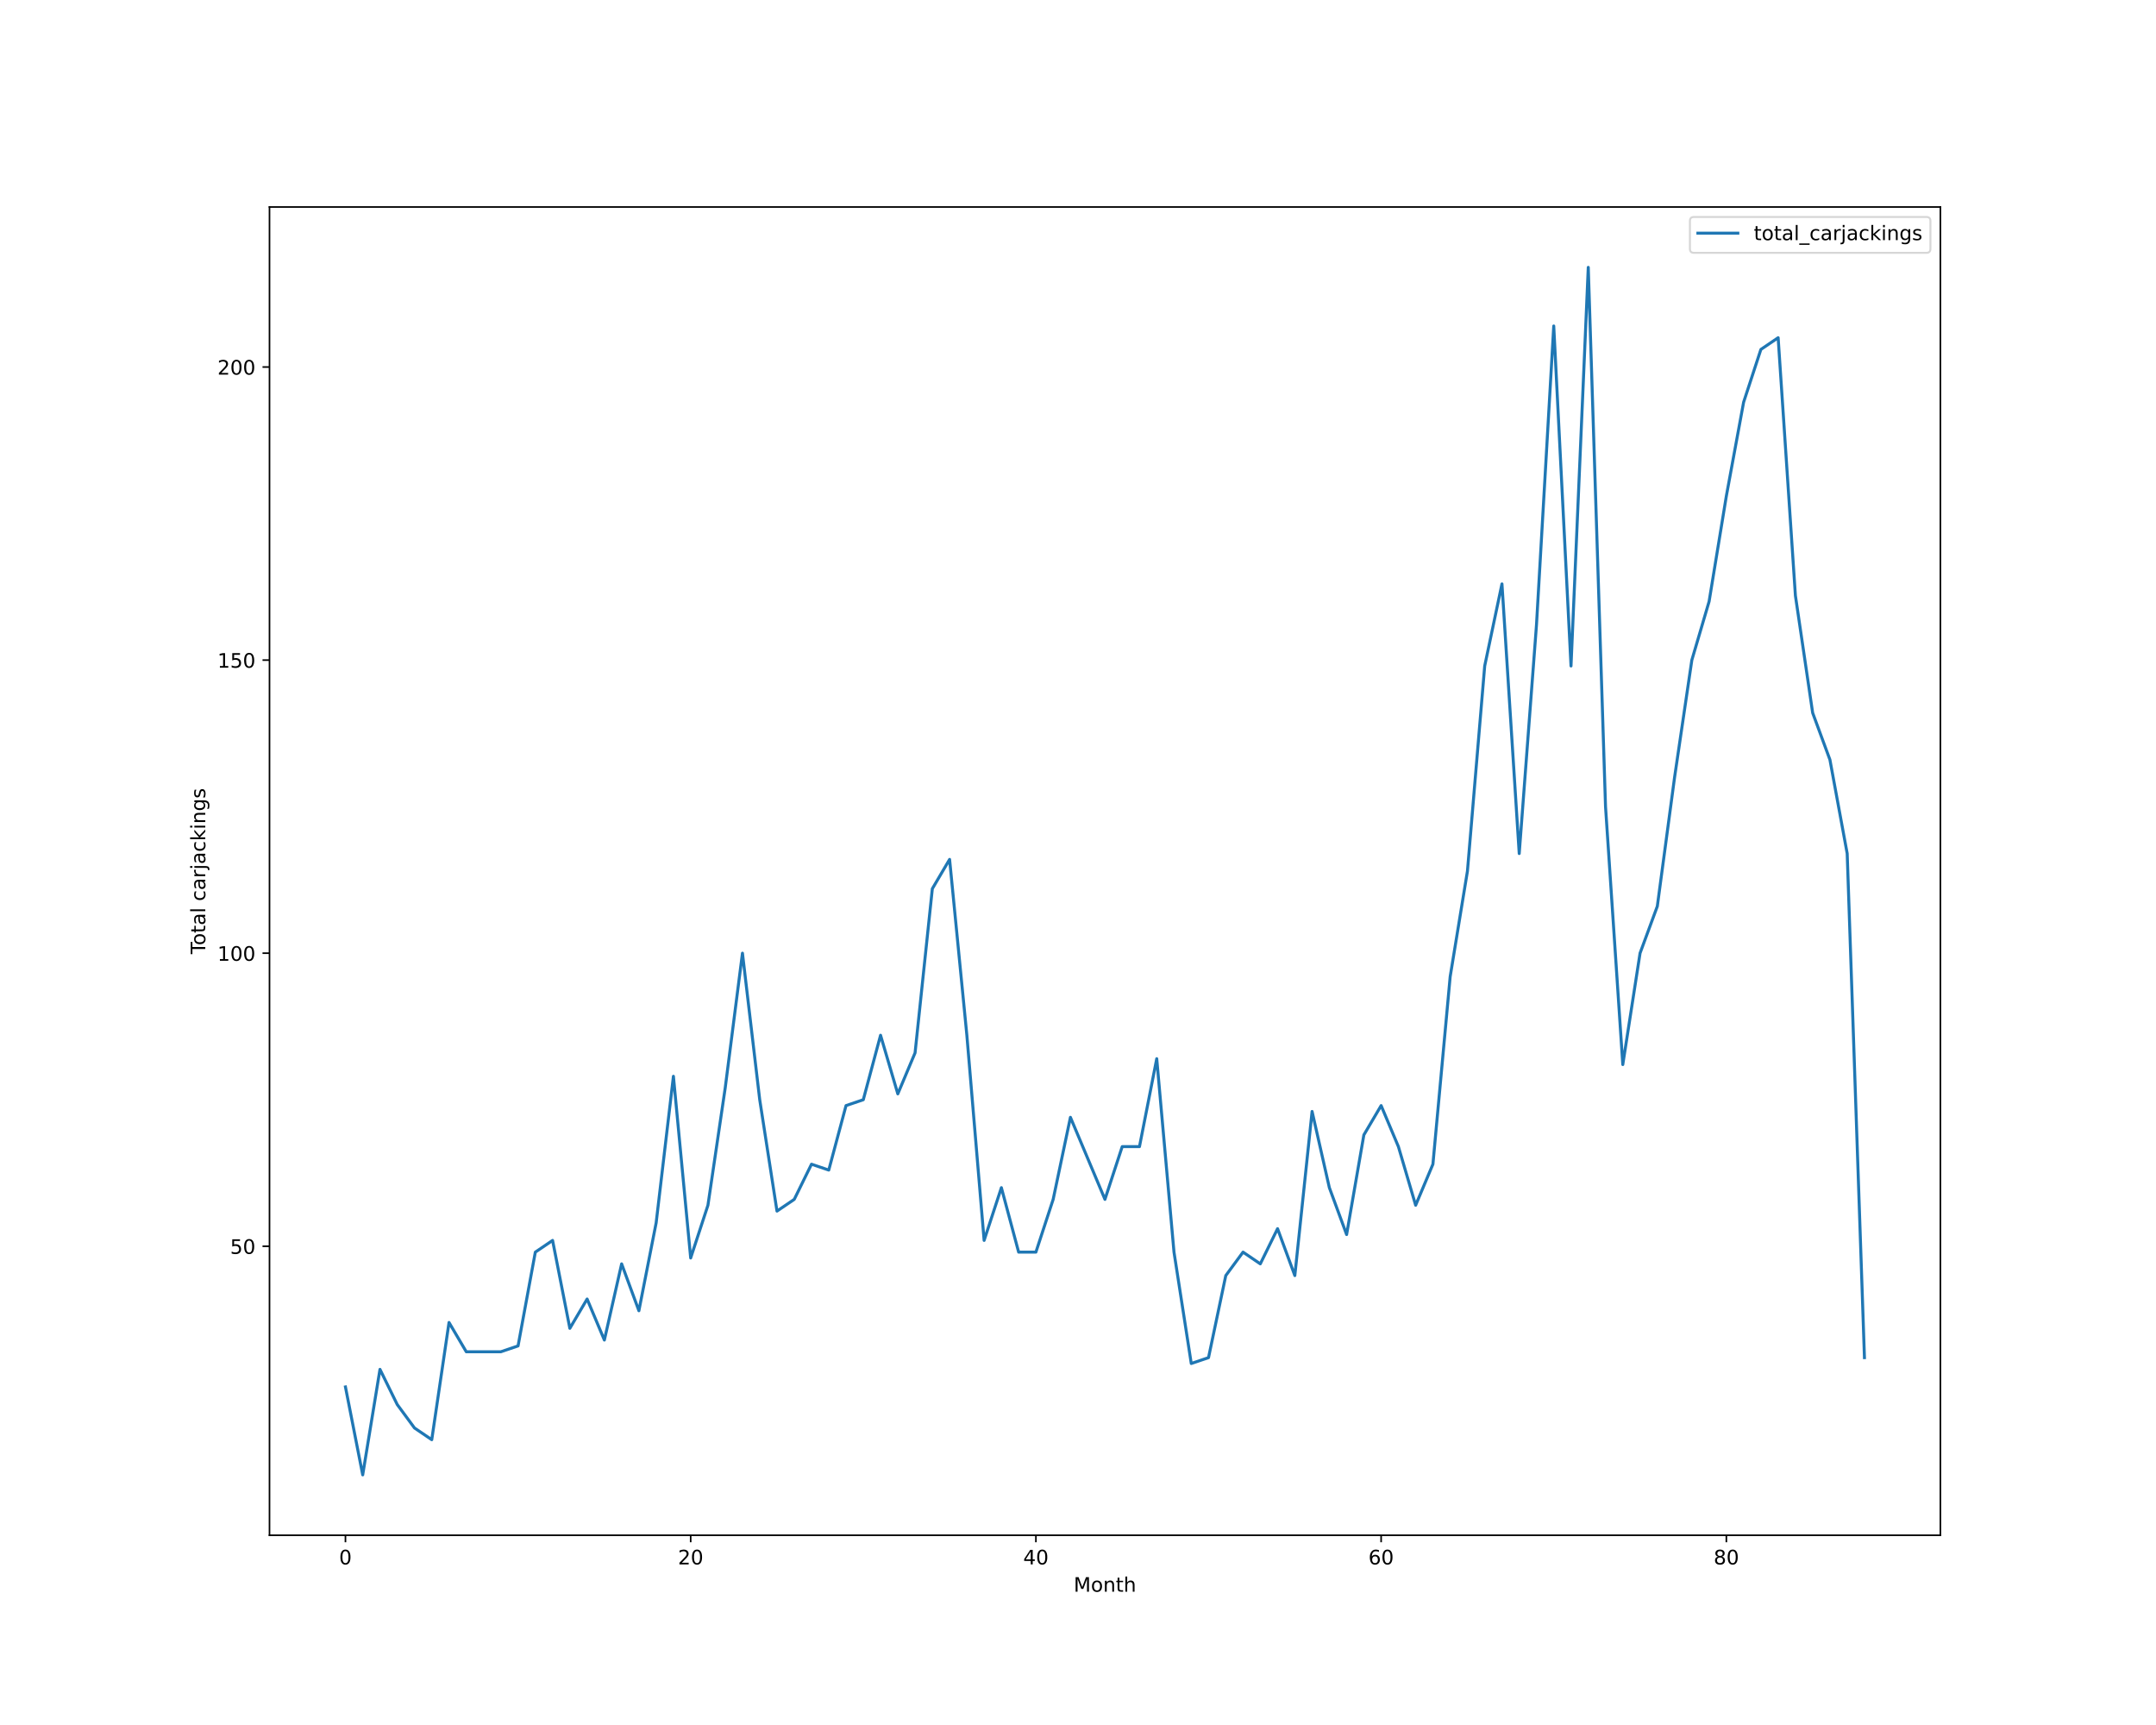
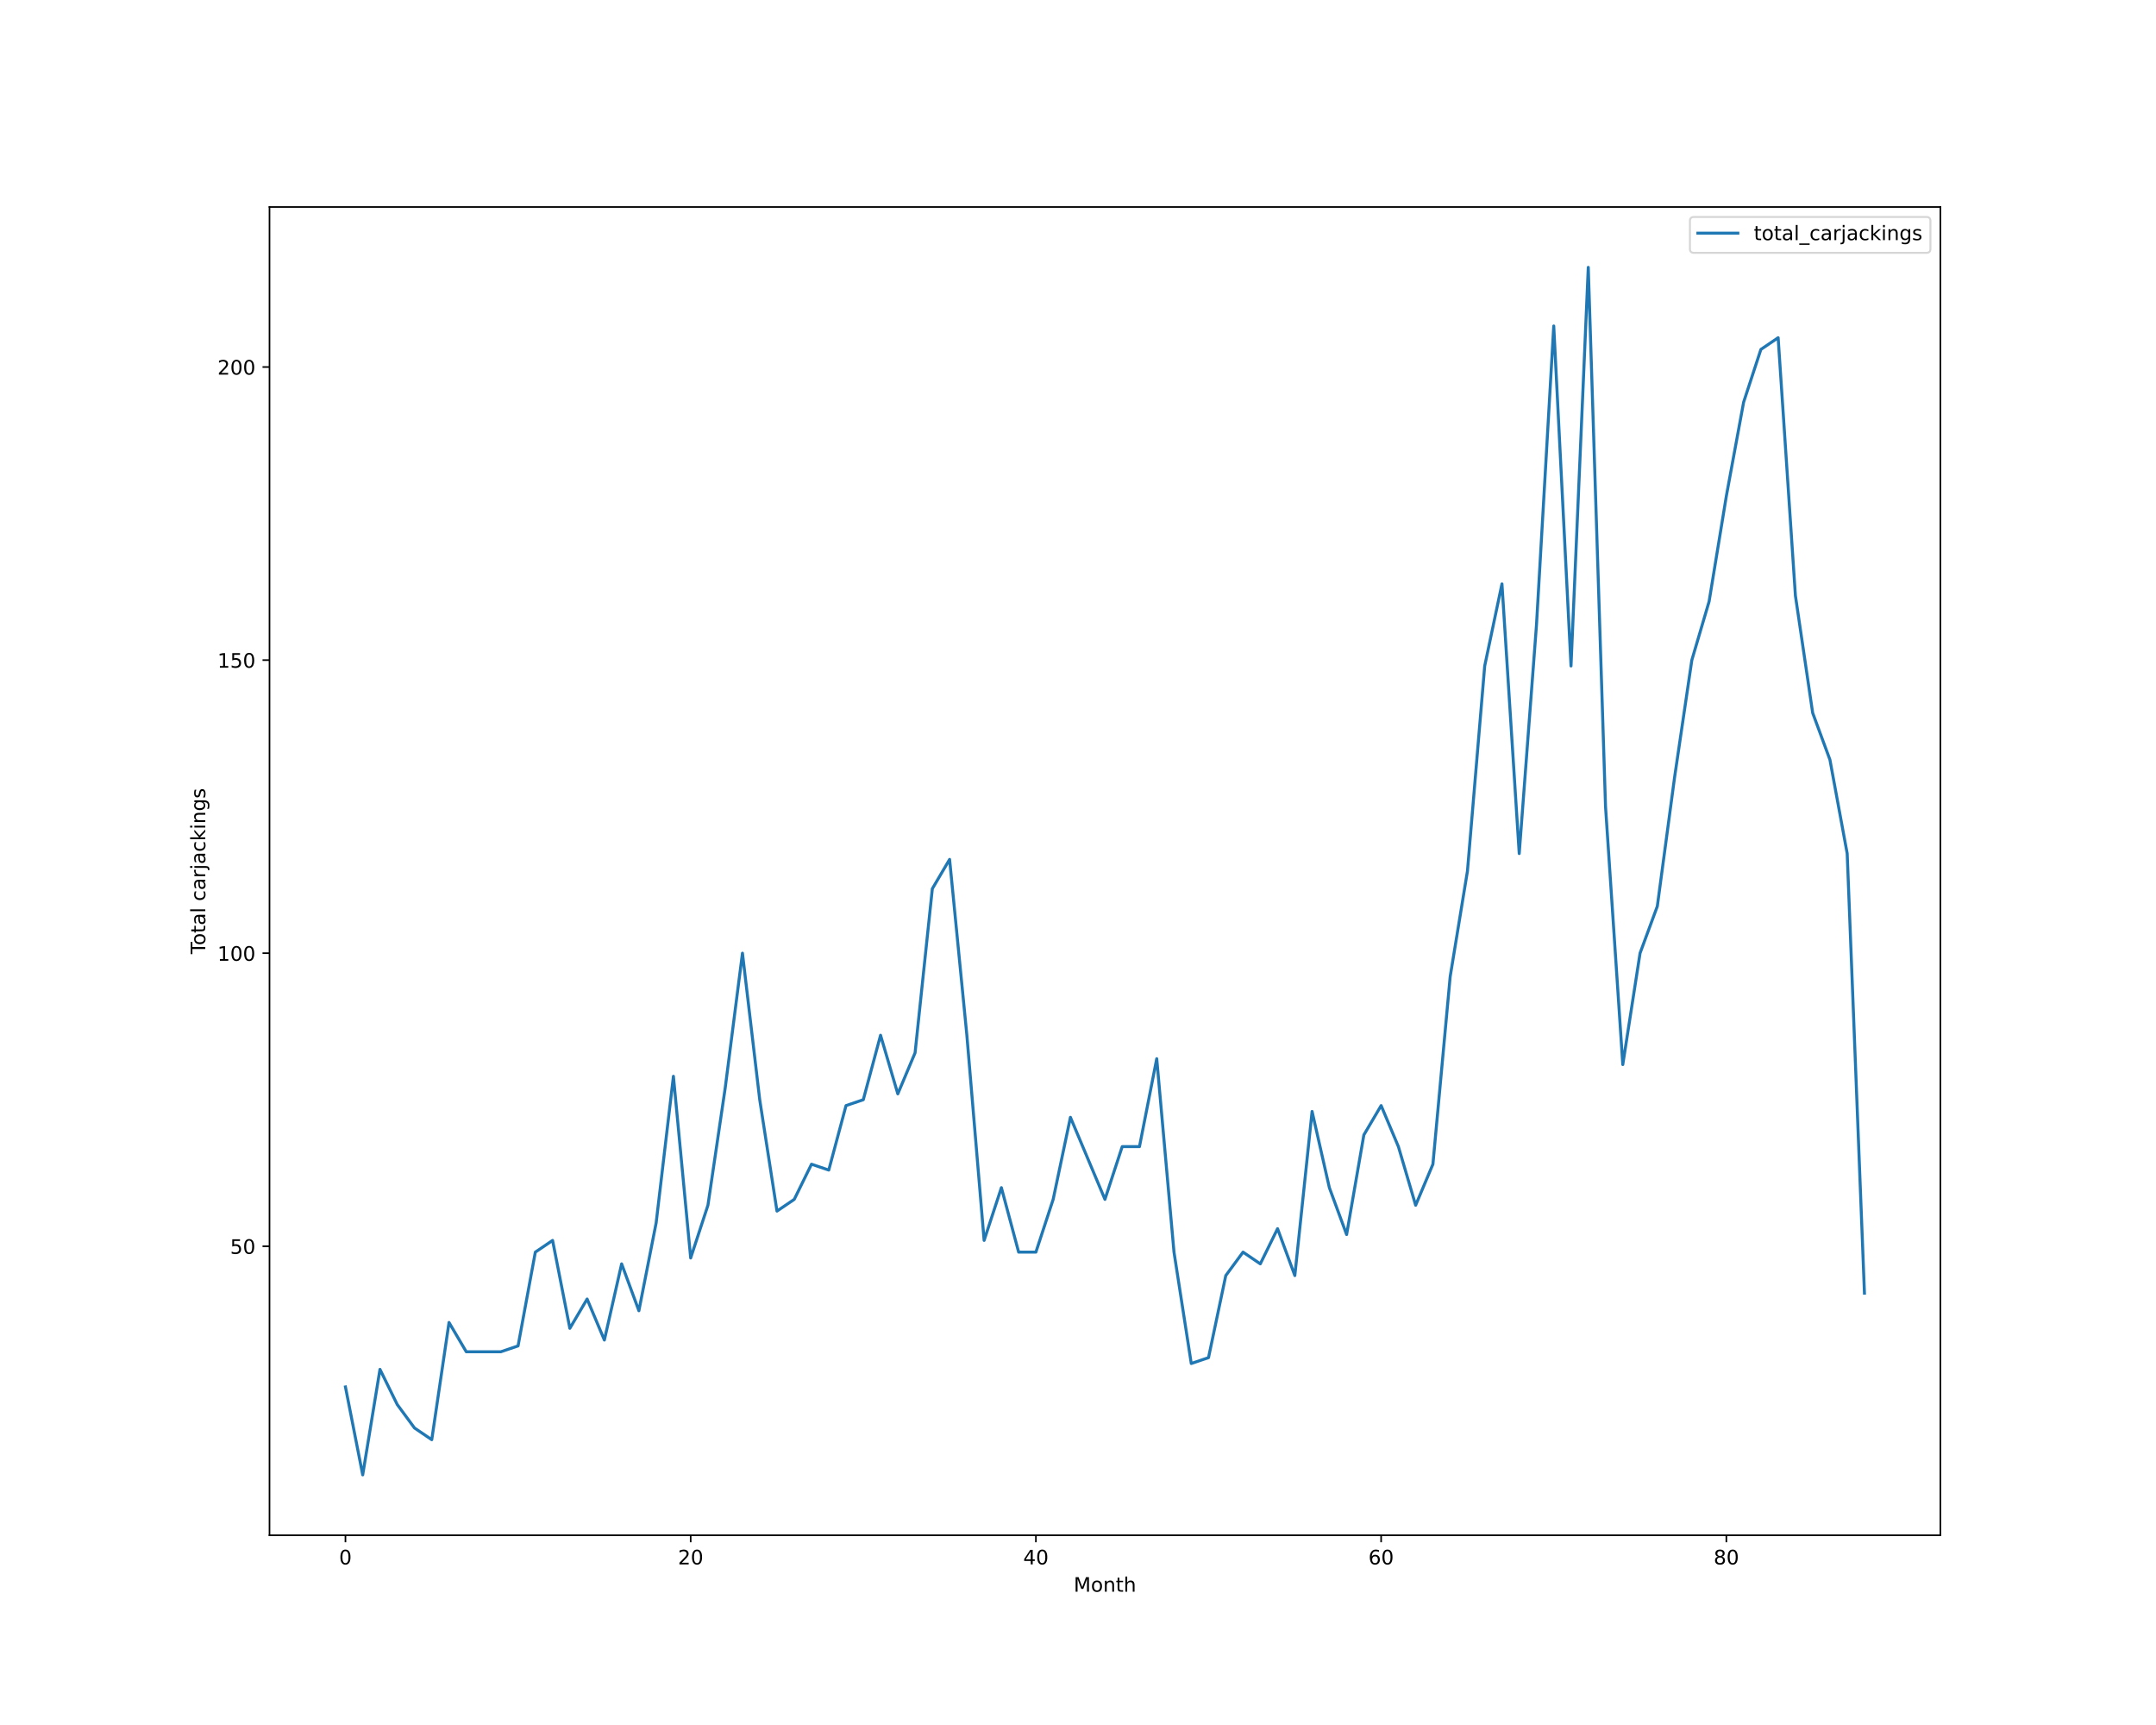
<svg xmlns="http://www.w3.org/2000/svg" xmlns:xlink="http://www.w3.org/1999/xlink" height="864pt" version="1.1" viewBox="0 0 1080 864" width="1080pt">
  <defs>
    <style type="text/css">*{stroke-linecap:butt;stroke-linejoin:round;}</style>
  </defs>
  <g id="figure_1">
    <g id="patch_1">
      <path d="M 0 864  L 1080 864  L 1080 0  L 0 0  z " style="fill:#ffffff;" />
    </g>
    <g id="axes_1">
      <g id="patch_2">
        <path d="M 135 768.96  L 972 768.96  L 972 103.68  L 135 103.68  z " style="fill:#ffffff;" />
      </g>
      <g id="matplotlib.axis_1">
        <g id="xtick_1">
          <g id="line2d_1">
            <defs>
-               <path d="M 0 0  L 0 3.5  " id="mccd977912f" style="stroke:#000000;stroke-width:0.8;" />
-             </defs>
-             <g>
-               <use style="stroke:#000000;stroke-width:0.8;" x="173.045" xlink:href="#mccd977912f" y="768.96" />
+               <path d="M 0 0  L 0 3.5  " id="m29bac54027" style="stroke:#000000;stroke-width:0.8;" />
+             </defs>
+             <g>
+               <use style="stroke:#000000;stroke-width:0.8;" x="173.045" xlink:href="#m29bac54027" y="768.96" />
            </g>
          </g>
          <g id="text_1">
            <g transform="translate(169.8642 783.5584)scale(0.1 -0.1)">
              <defs>
                <path d="M 2034 4250  Q 1547 4250 1301 3770  Q 1056 3291 1056 2328  Q 1056 1369 1301 889  Q 1547 409 2034 409  Q 2525 409 2770 889  Q 3016 1369 3016 2328  Q 3016 3291 2770 3770  Q 2525 4250 2034 4250  z M 2034 4750  Q 2819 4750 3233 4129  Q 3647 3509 3647 2328  Q 3647 1150 3233 529  Q 2819 -91 2034 -91  Q 1250 -91 836 529  Q 422 1150 422 2328  Q 422 3509 836 4129  Q 1250 4750 2034 4750  z " id="DejaVuSans-30" transform="scale(0.015625)" />
              </defs>
              <use xlink:href="#DejaVuSans-30" />
            </g>
          </g>
        </g>
        <g id="xtick_2">
          <g id="line2d_2">
            <g>
-               <use style="stroke:#000000;stroke-width:0.8;" x="345.979" xlink:href="#mccd977912f" y="768.96" />
+               <use style="stroke:#000000;stroke-width:0.8;" x="345.979" xlink:href="#m29bac54027" y="768.96" />
            </g>
          </g>
          <g id="text_2">
            <g transform="translate(339.6168 783.5584)scale(0.1 -0.1)">
              <defs>
                <path d="M 1228 531  L 3431 531  L 3431 0  L 469 0  L 469 531  Q 828 903 1448 1529  Q 2069 2156 2228 2338  Q 2531 2678 2651 2914  Q 2772 3150 2772 3378  Q 2772 3750 2511 3984  Q 2250 4219 1831 4219  Q 1534 4219 1204 4116  Q 875 4013 500 3803  L 500 4441  Q 881 4594 1212 4672  Q 1544 4750 1819 4750  Q 2544 4750 2975 4387  Q 3406 4025 3406 3419  Q 3406 3131 3298 2873  Q 3191 2616 2906 2266  Q 2828 2175 2409 1742  Q 1991 1309 1228 531  z " id="DejaVuSans-32" transform="scale(0.015625)" />
              </defs>
              <use xlink:href="#DejaVuSans-32" />
              <use x="63.623" xlink:href="#DejaVuSans-30" />
            </g>
          </g>
        </g>
        <g id="xtick_3">
          <g id="line2d_3">
            <g>
-               <use style="stroke:#000000;stroke-width:0.8;" x="518.913" xlink:href="#mccd977912f" y="768.96" />
+               <use style="stroke:#000000;stroke-width:0.8;" x="518.913" xlink:href="#m29bac54027" y="768.96" />
            </g>
          </g>
          <g id="text_3">
            <g transform="translate(512.5507 783.5584)scale(0.1 -0.1)">
              <defs>
                <path d="M 2419 4116  L 825 1625  L 2419 1625  L 2419 4116  z M 2253 4666  L 3047 4666  L 3047 1625  L 3713 1625  L 3713 1100  L 3047 1100  L 3047 0  L 2419 0  L 2419 1100  L 313 1100  L 313 1709  L 2253 4666  z " id="DejaVuSans-34" transform="scale(0.015625)" />
              </defs>
              <use xlink:href="#DejaVuSans-34" />
              <use x="63.623" xlink:href="#DejaVuSans-30" />
            </g>
          </g>
        </g>
        <g id="xtick_4">
          <g id="line2d_4">
            <g>
-               <use style="stroke:#000000;stroke-width:0.8;" x="691.847" xlink:href="#mccd977912f" y="768.96" />
+               <use style="stroke:#000000;stroke-width:0.8;" x="691.847" xlink:href="#m29bac54027" y="768.96" />
            </g>
          </g>
          <g id="text_4">
            <g transform="translate(685.4846 783.5584)scale(0.1 -0.1)">
              <defs>
                <path d="M 2113 2584  Q 1688 2584 1439 2293  Q 1191 2003 1191 1497  Q 1191 994 1439 701  Q 1688 409 2113 409  Q 2538 409 2786 701  Q 3034 994 3034 1497  Q 3034 2003 2786 2293  Q 2538 2584 2113 2584  z M 3366 4563  L 3366 3988  Q 3128 4100 2886 4159  Q 2644 4219 2406 4219  Q 1781 4219 1451 3797  Q 1122 3375 1075 2522  Q 1259 2794 1537 2939  Q 1816 3084 2150 3084  Q 2853 3084 3261 2657  Q 3669 2231 3669 1497  Q 3669 778 3244 343  Q 2819 -91 2113 -91  Q 1303 -91 875 529  Q 447 1150 447 2328  Q 447 3434 972 4092  Q 1497 4750 2381 4750  Q 2619 4750 2861 4703  Q 3103 4656 3366 4563  z " id="DejaVuSans-36" transform="scale(0.015625)" />
              </defs>
              <use xlink:href="#DejaVuSans-36" />
              <use x="63.623" xlink:href="#DejaVuSans-30" />
            </g>
          </g>
        </g>
        <g id="xtick_5">
          <g id="line2d_5">
            <g>
-               <use style="stroke:#000000;stroke-width:0.8;" x="864.781" xlink:href="#mccd977912f" y="768.96" />
+               <use style="stroke:#000000;stroke-width:0.8;" x="864.781" xlink:href="#m29bac54027" y="768.96" />
            </g>
          </g>
          <g id="text_5">
            <g transform="translate(858.4185 783.5584)scale(0.1 -0.1)">
              <defs>
                <path d="M 2034 2216  Q 1584 2216 1326 1975  Q 1069 1734 1069 1313  Q 1069 891 1326 650  Q 1584 409 2034 409  Q 2484 409 2743 651  Q 3003 894 3003 1313  Q 3003 1734 2745 1975  Q 2488 2216 2034 2216  z M 1403 2484  Q 997 2584 770 2862  Q 544 3141 544 3541  Q 544 4100 942 4425  Q 1341 4750 2034 4750  Q 2731 4750 3128 4425  Q 3525 4100 3525 3541  Q 3525 3141 3298 2862  Q 3072 2584 2669 2484  Q 3125 2378 3379 2068  Q 3634 1759 3634 1313  Q 3634 634 3220 271  Q 2806 -91 2034 -91  Q 1263 -91 848 271  Q 434 634 434 1313  Q 434 1759 690 2068  Q 947 2378 1403 2484  z M 1172 3481  Q 1172 3119 1398 2916  Q 1625 2713 2034 2713  Q 2441 2713 2670 2916  Q 2900 3119 2900 3481  Q 2900 3844 2670 4047  Q 2441 4250 2034 4250  Q 1625 4250 1398 4047  Q 1172 3844 1172 3481  z " id="DejaVuSans-38" transform="scale(0.015625)" />
              </defs>
              <use xlink:href="#DejaVuSans-38" />
              <use x="63.623" xlink:href="#DejaVuSans-30" />
            </g>
          </g>
        </g>
        <g id="text_6">
          <g transform="translate(537.8289 797.2366)scale(0.1 -0.1)">
            <defs>
              <path d="M 628 4666  L 1569 4666  L 2759 1491  L 3956 4666  L 4897 4666  L 4897 0  L 4281 0  L 4281 4097  L 3078 897  L 2444 897  L 1241 4097  L 1241 0  L 628 0  L 628 4666  z " id="DejaVuSans-4d" transform="scale(0.015625)" />
              <path d="M 1959 3097  Q 1497 3097 1228 2736  Q 959 2375 959 1747  Q 959 1119 1226 758  Q 1494 397 1959 397  Q 2419 397 2687 759  Q 2956 1122 2956 1747  Q 2956 2369 2687 2733  Q 2419 3097 1959 3097  z M 1959 3584  Q 2709 3584 3137 3096  Q 3566 2609 3566 1747  Q 3566 888 3137 398  Q 2709 -91 1959 -91  Q 1206 -91 779 398  Q 353 888 353 1747  Q 353 2609 779 3096  Q 1206 3584 1959 3584  z " id="DejaVuSans-6f" transform="scale(0.015625)" />
              <path d="M 3513 2113  L 3513 0  L 2938 0  L 2938 2094  Q 2938 2591 2744 2837  Q 2550 3084 2163 3084  Q 1697 3084 1428 2787  Q 1159 2491 1159 1978  L 1159 0  L 581 0  L 581 3500  L 1159 3500  L 1159 2956  Q 1366 3272 1645 3428  Q 1925 3584 2291 3584  Q 2894 3584 3203 3211  Q 3513 2838 3513 2113  z " id="DejaVuSans-6e" transform="scale(0.015625)" />
              <path d="M 1172 4494  L 1172 3500  L 2356 3500  L 2356 3053  L 1172 3053  L 1172 1153  Q 1172 725 1289 603  Q 1406 481 1766 481  L 2356 481  L 2356 0  L 1766 0  Q 1100 0 847 248  Q 594 497 594 1153  L 594 3053  L 172 3053  L 172 3500  L 594 3500  L 594 4494  L 1172 4494  z " id="DejaVuSans-74" transform="scale(0.015625)" />
              <path d="M 3513 2113  L 3513 0  L 2938 0  L 2938 2094  Q 2938 2591 2744 2837  Q 2550 3084 2163 3084  Q 1697 3084 1428 2787  Q 1159 2491 1159 1978  L 1159 0  L 581 0  L 581 4863  L 1159 4863  L 1159 2956  Q 1366 3272 1645 3428  Q 1925 3584 2291 3584  Q 2894 3584 3203 3211  Q 3513 2838 3513 2113  z " id="DejaVuSans-68" transform="scale(0.015625)" />
            </defs>
            <use xlink:href="#DejaVuSans-4d" />
            <use x="86.279" xlink:href="#DejaVuSans-6f" />
            <use x="147.461" xlink:href="#DejaVuSans-6e" />
            <use x="210.84" xlink:href="#DejaVuSans-74" />
            <use x="250.049" xlink:href="#DejaVuSans-68" />
          </g>
        </g>
      </g>
      <g id="matplotlib.axis_2">
        <g id="ytick_1">
          <g id="line2d_6">
            <defs>
-               <path d="M 0 0  L -3.5 0  " id="m33212457d6" style="stroke:#000000;stroke-width:0.8;" />
-             </defs>
-             <g>
-               <use style="stroke:#000000;stroke-width:0.8;" x="135" xlink:href="#m33212457d6" y="624.219" />
+               <path d="M 0 0  L -3.5 0  " id="m64311324d1" style="stroke:#000000;stroke-width:0.8;" />
+             </defs>
+             <g>
+               <use style="stroke:#000000;stroke-width:0.8;" x="135" xlink:href="#m64311324d1" y="624.219" />
            </g>
          </g>
          <g id="text_7">
            <g transform="translate(115.275 628.0182)scale(0.1 -0.1)">
              <defs>
                <path d="M 691 4666  L 3169 4666  L 3169 4134  L 1269 4134  L 1269 2991  Q 1406 3038 1543 3061  Q 1681 3084 1819 3084  Q 2600 3084 3056 2656  Q 3513 2228 3513 1497  Q 3513 744 3044 326  Q 2575 -91 1722 -91  Q 1428 -91 1123 -41  Q 819 9 494 109  L 494 744  Q 775 591 1075 516  Q 1375 441 1709 441  Q 2250 441 2565 725  Q 2881 1009 2881 1497  Q 2881 1984 2565 2268  Q 2250 2553 1709 2553  Q 1456 2553 1204 2497  Q 953 2441 691 2322  L 691 4666  z " id="DejaVuSans-35" transform="scale(0.015625)" />
              </defs>
              <use xlink:href="#DejaVuSans-35" />
              <use x="63.623" xlink:href="#DejaVuSans-30" />
            </g>
          </g>
        </g>
        <g id="ytick_2">
          <g id="line2d_7">
            <g>
-               <use style="stroke:#000000;stroke-width:0.8;" x="135" xlink:href="#m33212457d6" y="477.423" />
+               <use style="stroke:#000000;stroke-width:0.8;" x="135" xlink:href="#m64311324d1" y="477.423" />
            </g>
          </g>
          <g id="text_8">
            <g transform="translate(108.9125 481.2221)scale(0.1 -0.1)">
              <defs>
                <path d="M 794 531  L 1825 531  L 1825 4091  L 703 3866  L 703 4441  L 1819 4666  L 2450 4666  L 2450 531  L 3481 531  L 3481 0  L 794 0  L 794 531  z " id="DejaVuSans-31" transform="scale(0.015625)" />
              </defs>
              <use xlink:href="#DejaVuSans-31" />
              <use x="63.623" xlink:href="#DejaVuSans-30" />
              <use x="127.246" xlink:href="#DejaVuSans-30" />
            </g>
          </g>
        </g>
        <g id="ytick_3">
          <g id="line2d_8">
            <g>
-               <use style="stroke:#000000;stroke-width:0.8;" x="135" xlink:href="#m33212457d6" y="330.627" />
+               <use style="stroke:#000000;stroke-width:0.8;" x="135" xlink:href="#m64311324d1" y="330.627" />
            </g>
          </g>
          <g id="text_9">
            <g transform="translate(108.9125 334.426)scale(0.1 -0.1)">
              <use xlink:href="#DejaVuSans-31" />
              <use x="63.623" xlink:href="#DejaVuSans-35" />
              <use x="127.246" xlink:href="#DejaVuSans-30" />
            </g>
          </g>
        </g>
        <g id="ytick_4">
          <g id="line2d_9">
            <g>
-               <use style="stroke:#000000;stroke-width:0.8;" x="135" xlink:href="#m33212457d6" y="183.831" />
+               <use style="stroke:#000000;stroke-width:0.8;" x="135" xlink:href="#m64311324d1" y="183.831" />
            </g>
          </g>
          <g id="text_10">
            <g transform="translate(108.9125 187.6299)scale(0.1 -0.1)">
              <use xlink:href="#DejaVuSans-32" />
              <use x="63.623" xlink:href="#DejaVuSans-30" />
              <use x="127.246" xlink:href="#DejaVuSans-30" />
            </g>
          </g>
        </g>
        <g id="text_11">
          <g transform="translate(102.8328 477.8888)rotate(-90)scale(0.1 -0.1)">
            <defs>
              <path d="M -19 4666  L 3928 4666  L 3928 4134  L 2272 4134  L 2272 0  L 1638 0  L 1638 4134  L -19 4134  L -19 4666  z " id="DejaVuSans-54" transform="scale(0.015625)" />
              <path d="M 2194 1759  Q 1497 1759 1228 1600  Q 959 1441 959 1056  Q 959 750 1161 570  Q 1363 391 1709 391  Q 2188 391 2477 730  Q 2766 1069 2766 1631  L 2766 1759  L 2194 1759  z M 3341 1997  L 3341 0  L 2766 0  L 2766 531  Q 2569 213 2275 61  Q 1981 -91 1556 -91  Q 1019 -91 701 211  Q 384 513 384 1019  Q 384 1609 779 1909  Q 1175 2209 1959 2209  L 2766 2209  L 2766 2266  Q 2766 2663 2505 2880  Q 2244 3097 1772 3097  Q 1472 3097 1187 3025  Q 903 2953 641 2809  L 641 3341  Q 956 3463 1253 3523  Q 1550 3584 1831 3584  Q 2591 3584 2966 3190  Q 3341 2797 3341 1997  z " id="DejaVuSans-61" transform="scale(0.015625)" />
              <path d="M 603 4863  L 1178 4863  L 1178 0  L 603 0  L 603 4863  z " id="DejaVuSans-6c" transform="scale(0.015625)" />
              <path id="DejaVuSans-20" transform="scale(0.015625)" />
              <path d="M 3122 3366  L 3122 2828  Q 2878 2963 2633 3030  Q 2388 3097 2138 3097  Q 1578 3097 1268 2742  Q 959 2388 959 1747  Q 959 1106 1268 751  Q 1578 397 2138 397  Q 2388 397 2633 464  Q 2878 531 3122 666  L 3122 134  Q 2881 22 2623 -34  Q 2366 -91 2075 -91  Q 1284 -91 818 406  Q 353 903 353 1747  Q 353 2603 823 3093  Q 1294 3584 2113 3584  Q 2378 3584 2631 3529  Q 2884 3475 3122 3366  z " id="DejaVuSans-63" transform="scale(0.015625)" />
              <path d="M 2631 2963  Q 2534 3019 2420 3045  Q 2306 3072 2169 3072  Q 1681 3072 1420 2755  Q 1159 2438 1159 1844  L 1159 0  L 581 0  L 581 3500  L 1159 3500  L 1159 2956  Q 1341 3275 1631 3429  Q 1922 3584 2338 3584  Q 2397 3584 2469 3576  Q 2541 3569 2628 3553  L 2631 2963  z " id="DejaVuSans-72" transform="scale(0.015625)" />
              <path d="M 603 3500  L 1178 3500  L 1178 -63  Q 1178 -731 923 -1031  Q 669 -1331 103 -1331  L -116 -1331  L -116 -844  L 38 -844  Q 366 -844 484 -692  Q 603 -541 603 -63  L 603 3500  z M 603 4863  L 1178 4863  L 1178 4134  L 603 4134  L 603 4863  z " id="DejaVuSans-6a" transform="scale(0.015625)" />
              <path d="M 581 4863  L 1159 4863  L 1159 1991  L 2875 3500  L 3609 3500  L 1753 1863  L 3688 0  L 2938 0  L 1159 1709  L 1159 0  L 581 0  L 581 4863  z " id="DejaVuSans-6b" transform="scale(0.015625)" />
              <path d="M 603 3500  L 1178 3500  L 1178 0  L 603 0  L 603 3500  z M 603 4863  L 1178 4863  L 1178 4134  L 603 4134  L 603 4863  z " id="DejaVuSans-69" transform="scale(0.015625)" />
              <path d="M 2906 1791  Q 2906 2416 2648 2759  Q 2391 3103 1925 3103  Q 1463 3103 1205 2759  Q 947 2416 947 1791  Q 947 1169 1205 825  Q 1463 481 1925 481  Q 2391 481 2648 825  Q 2906 1169 2906 1791  z M 3481 434  Q 3481 -459 3084 -895  Q 2688 -1331 1869 -1331  Q 1566 -1331 1297 -1286  Q 1028 -1241 775 -1147  L 775 -588  Q 1028 -725 1275 -790  Q 1522 -856 1778 -856  Q 2344 -856 2625 -561  Q 2906 -266 2906 331  L 2906 616  Q 2728 306 2450 153  Q 2172 0 1784 0  Q 1141 0 747 490  Q 353 981 353 1791  Q 353 2603 747 3093  Q 1141 3584 1784 3584  Q 2172 3584 2450 3431  Q 2728 3278 2906 2969  L 2906 3500  L 3481 3500  L 3481 434  z " id="DejaVuSans-67" transform="scale(0.015625)" />
              <path d="M 2834 3397  L 2834 2853  Q 2591 2978 2328 3040  Q 2066 3103 1784 3103  Q 1356 3103 1142 2972  Q 928 2841 928 2578  Q 928 2378 1081 2264  Q 1234 2150 1697 2047  L 1894 2003  Q 2506 1872 2764 1633  Q 3022 1394 3022 966  Q 3022 478 2636 193  Q 2250 -91 1575 -91  Q 1294 -91 989 -36  Q 684 19 347 128  L 347 722  Q 666 556 975 473  Q 1284 391 1588 391  Q 1994 391 2212 530  Q 2431 669 2431 922  Q 2431 1156 2273 1281  Q 2116 1406 1581 1522  L 1381 1569  Q 847 1681 609 1914  Q 372 2147 372 2553  Q 372 3047 722 3315  Q 1072 3584 1716 3584  Q 2034 3584 2315 3537  Q 2597 3491 2834 3397  z " id="DejaVuSans-73" transform="scale(0.015625)" />
            </defs>
            <use xlink:href="#DejaVuSans-54" />
            <use x="44.084" xlink:href="#DejaVuSans-6f" />
            <use x="105.266" xlink:href="#DejaVuSans-74" />
            <use x="144.475" xlink:href="#DejaVuSans-61" />
            <use x="205.754" xlink:href="#DejaVuSans-6c" />
            <use x="233.537" xlink:href="#DejaVuSans-20" />
            <use x="265.324" xlink:href="#DejaVuSans-63" />
            <use x="320.305" xlink:href="#DejaVuSans-61" />
            <use x="381.584" xlink:href="#DejaVuSans-72" />
            <use x="422.697" xlink:href="#DejaVuSans-6a" />
            <use x="450.48" xlink:href="#DejaVuSans-61" />
            <use x="511.76" xlink:href="#DejaVuSans-63" />
            <use x="566.74" xlink:href="#DejaVuSans-6b" />
            <use x="624.65" xlink:href="#DejaVuSans-69" />
            <use x="652.434" xlink:href="#DejaVuSans-6e" />
            <use x="715.812" xlink:href="#DejaVuSans-67" />
            <use x="779.289" xlink:href="#DejaVuSans-73" />
          </g>
        </g>
      </g>
      <g id="line2d_10">
-         <path clip-path="url(#p6c83c255a6)" d="M 173.045 694.681  L 181.692 738.72  L 190.339 685.873  L 198.986 703.489  L 207.632 715.233  L 216.279 721.104  L 224.926 662.386  L 233.572 677.066  L 242.219 677.066  L 250.866 677.066  L 259.512 674.13  L 268.159 627.155  L 276.806 621.283  L 285.452 665.322  L 294.099 650.642  L 302.746 671.194  L 311.393 633.027  L 320.039 656.514  L 328.686 612.475  L 337.333 539.077  L 345.979 630.091  L 354.626 603.668  L 363.273 544.949  L 371.919 477.423  L 380.566 550.821  L 389.213 606.603  L 397.86 600.732  L 406.506 583.116  L 415.153 586.052  L 423.8 553.757  L 432.446 550.821  L 441.093 518.526  L 449.74 547.885  L 458.386 527.334  L 467.033 445.128  L 475.68 430.448  L 484.326 518.526  L 492.973 621.283  L 501.62 594.86  L 510.267 627.155  L 518.913 627.155  L 527.56 600.732  L 536.207 559.629  L 544.853 580.18  L 553.5 600.732  L 562.147 574.308  L 570.793 574.308  L 579.44 530.27  L 588.087 627.155  L 596.733 682.937  L 605.38 680.002  L 614.027 638.899  L 622.674 627.155  L 631.32 633.027  L 639.967 615.411  L 648.614 638.899  L 657.26 556.693  L 665.907 594.86  L 674.554 618.347  L 683.2 568.437  L 691.847 553.757  L 700.494 574.308  L 709.14 603.668  L 717.787 583.116  L 726.434 489.167  L 735.081 436.32  L 743.727 333.563  L 752.374 292.46  L 761.021 427.512  L 769.667 313.011  L 778.314 163.279  L 786.961 333.563  L 795.607 133.92  L 804.254 404.025  L 812.901 533.205  L 821.548 477.423  L 830.194 453.936  L 838.841 389.345  L 847.488 330.627  L 856.134 301.268  L 864.781 248.421  L 873.428 201.446  L 882.074 175.023  L 890.721 169.151  L 899.368 298.332  L 908.014 357.05  L 916.661 380.537  L 925.308 427.512  L 933.955 680.002  " style="fill:none;stroke:#1f77b4;stroke-linecap:square;stroke-width:1.5;" />
+         <path clip-path="url(#p4315e9ef40)" d="M 173.045 694.681  L 181.692 738.72  L 190.339 685.873  L 198.986 703.489  L 207.632 715.233  L 216.279 721.104  L 224.926 662.386  L 233.572 677.066  L 242.219 677.066  L 250.866 677.066  L 259.512 674.13  L 268.159 627.155  L 276.806 621.283  L 285.452 665.322  L 294.099 650.642  L 302.746 671.194  L 311.393 633.027  L 320.039 656.514  L 328.686 612.475  L 337.333 539.077  L 345.979 630.091  L 354.626 603.668  L 363.273 544.949  L 371.919 477.423  L 380.566 550.821  L 389.213 606.603  L 397.86 600.732  L 406.506 583.116  L 415.153 586.052  L 423.8 553.757  L 432.446 550.821  L 441.093 518.526  L 449.74 547.885  L 458.386 527.334  L 467.033 445.128  L 475.68 430.448  L 484.326 518.526  L 492.973 621.283  L 501.62 594.86  L 510.267 627.155  L 518.913 627.155  L 527.56 600.732  L 536.207 559.629  L 544.853 580.18  L 553.5 600.732  L 562.147 574.308  L 570.793 574.308  L 579.44 530.27  L 588.087 627.155  L 596.733 682.937  L 605.38 680.002  L 614.027 638.899  L 622.674 627.155  L 631.32 633.027  L 639.967 615.411  L 648.614 638.899  L 657.26 556.693  L 665.907 594.86  L 674.554 618.347  L 683.2 568.437  L 691.847 553.757  L 700.494 574.308  L 709.14 603.668  L 717.787 583.116  L 726.434 489.167  L 735.081 436.32  L 743.727 333.563  L 752.374 292.46  L 761.021 427.512  L 769.667 313.011  L 778.314 163.279  L 786.961 333.563  L 795.607 133.92  L 804.254 404.025  L 812.901 533.205  L 821.548 477.423  L 830.194 453.936  L 838.841 389.345  L 847.488 330.627  L 856.134 301.268  L 864.781 248.421  L 873.428 201.446  L 882.074 175.023  L 890.721 169.151  L 899.368 298.332  L 908.014 357.05  L 916.661 380.537  L 925.308 427.512  L 933.955 647.706  " style="fill:none;stroke:#1f77b4;stroke-linecap:square;stroke-width:1.5;" />
      </g>
      <g id="patch_3">
        <path d="M 135 768.96  L 135 103.68  " style="fill:none;stroke:#000000;stroke-linecap:square;stroke-linejoin:miter;stroke-width:0.8;" />
      </g>
      <g id="patch_4">
        <path d="M 972 768.96  L 972 103.68  " style="fill:none;stroke:#000000;stroke-linecap:square;stroke-linejoin:miter;stroke-width:0.8;" />
      </g>
      <g id="patch_5">
        <path d="M 135 768.96  L 972 768.96  " style="fill:none;stroke:#000000;stroke-linecap:square;stroke-linejoin:miter;stroke-width:0.8;" />
      </g>
      <g id="patch_6">
        <path d="M 135 103.68  L 972 103.68  " style="fill:none;stroke:#000000;stroke-linecap:square;stroke-linejoin:miter;stroke-width:0.8;" />
      </g>
      <g id="legend_1">
        <g id="patch_7">
          <path d="M 848.528 126.636  L 965 126.636  Q 967 126.636 967 124.636  L 967 110.68  Q 967 108.68 965 108.68  L 848.528 108.68  Q 846.528 108.68 846.528 110.68  L 846.528 124.636  Q 846.528 126.636 848.528 126.636  z " style="fill:#ffffff;opacity:0.8;stroke:#cccccc;stroke-linejoin:miter;" />
        </g>
        <g id="line2d_11">
          <path d="M 850.528 116.778  L 870.528 116.778  " style="fill:none;stroke:#1f77b4;stroke-linecap:square;stroke-width:1.5;" />
        </g>
        <g id="line2d_12" />
        <g id="text_12">
          <g transform="translate(878.5281 120.2784)scale(0.1 -0.1)">
            <defs>
              <path d="M 3263 -1063  L 3263 -1509  L -63 -1509  L -63 -1063  L 3263 -1063  z " id="DejaVuSans-5f" transform="scale(0.015625)" />
            </defs>
            <use xlink:href="#DejaVuSans-74" />
            <use x="39.209" xlink:href="#DejaVuSans-6f" />
            <use x="100.391" xlink:href="#DejaVuSans-74" />
            <use x="139.6" xlink:href="#DejaVuSans-61" />
            <use x="200.879" xlink:href="#DejaVuSans-6c" />
            <use x="228.662" xlink:href="#DejaVuSans-5f" />
            <use x="278.662" xlink:href="#DejaVuSans-63" />
            <use x="333.643" xlink:href="#DejaVuSans-61" />
            <use x="394.922" xlink:href="#DejaVuSans-72" />
            <use x="436.035" xlink:href="#DejaVuSans-6a" />
            <use x="463.818" xlink:href="#DejaVuSans-61" />
            <use x="525.098" xlink:href="#DejaVuSans-63" />
            <use x="580.078" xlink:href="#DejaVuSans-6b" />
            <use x="637.988" xlink:href="#DejaVuSans-69" />
            <use x="665.771" xlink:href="#DejaVuSans-6e" />
            <use x="729.15" xlink:href="#DejaVuSans-67" />
            <use x="792.627" xlink:href="#DejaVuSans-73" />
          </g>
        </g>
      </g>
    </g>
  </g>
  <defs>
-     <clipPath id="p6c83c255a6">
+     <clipPath id="p4315e9ef40">
      <rect height="665.28" width="837" x="135" y="103.68" />
    </clipPath>
  </defs>
</svg>
